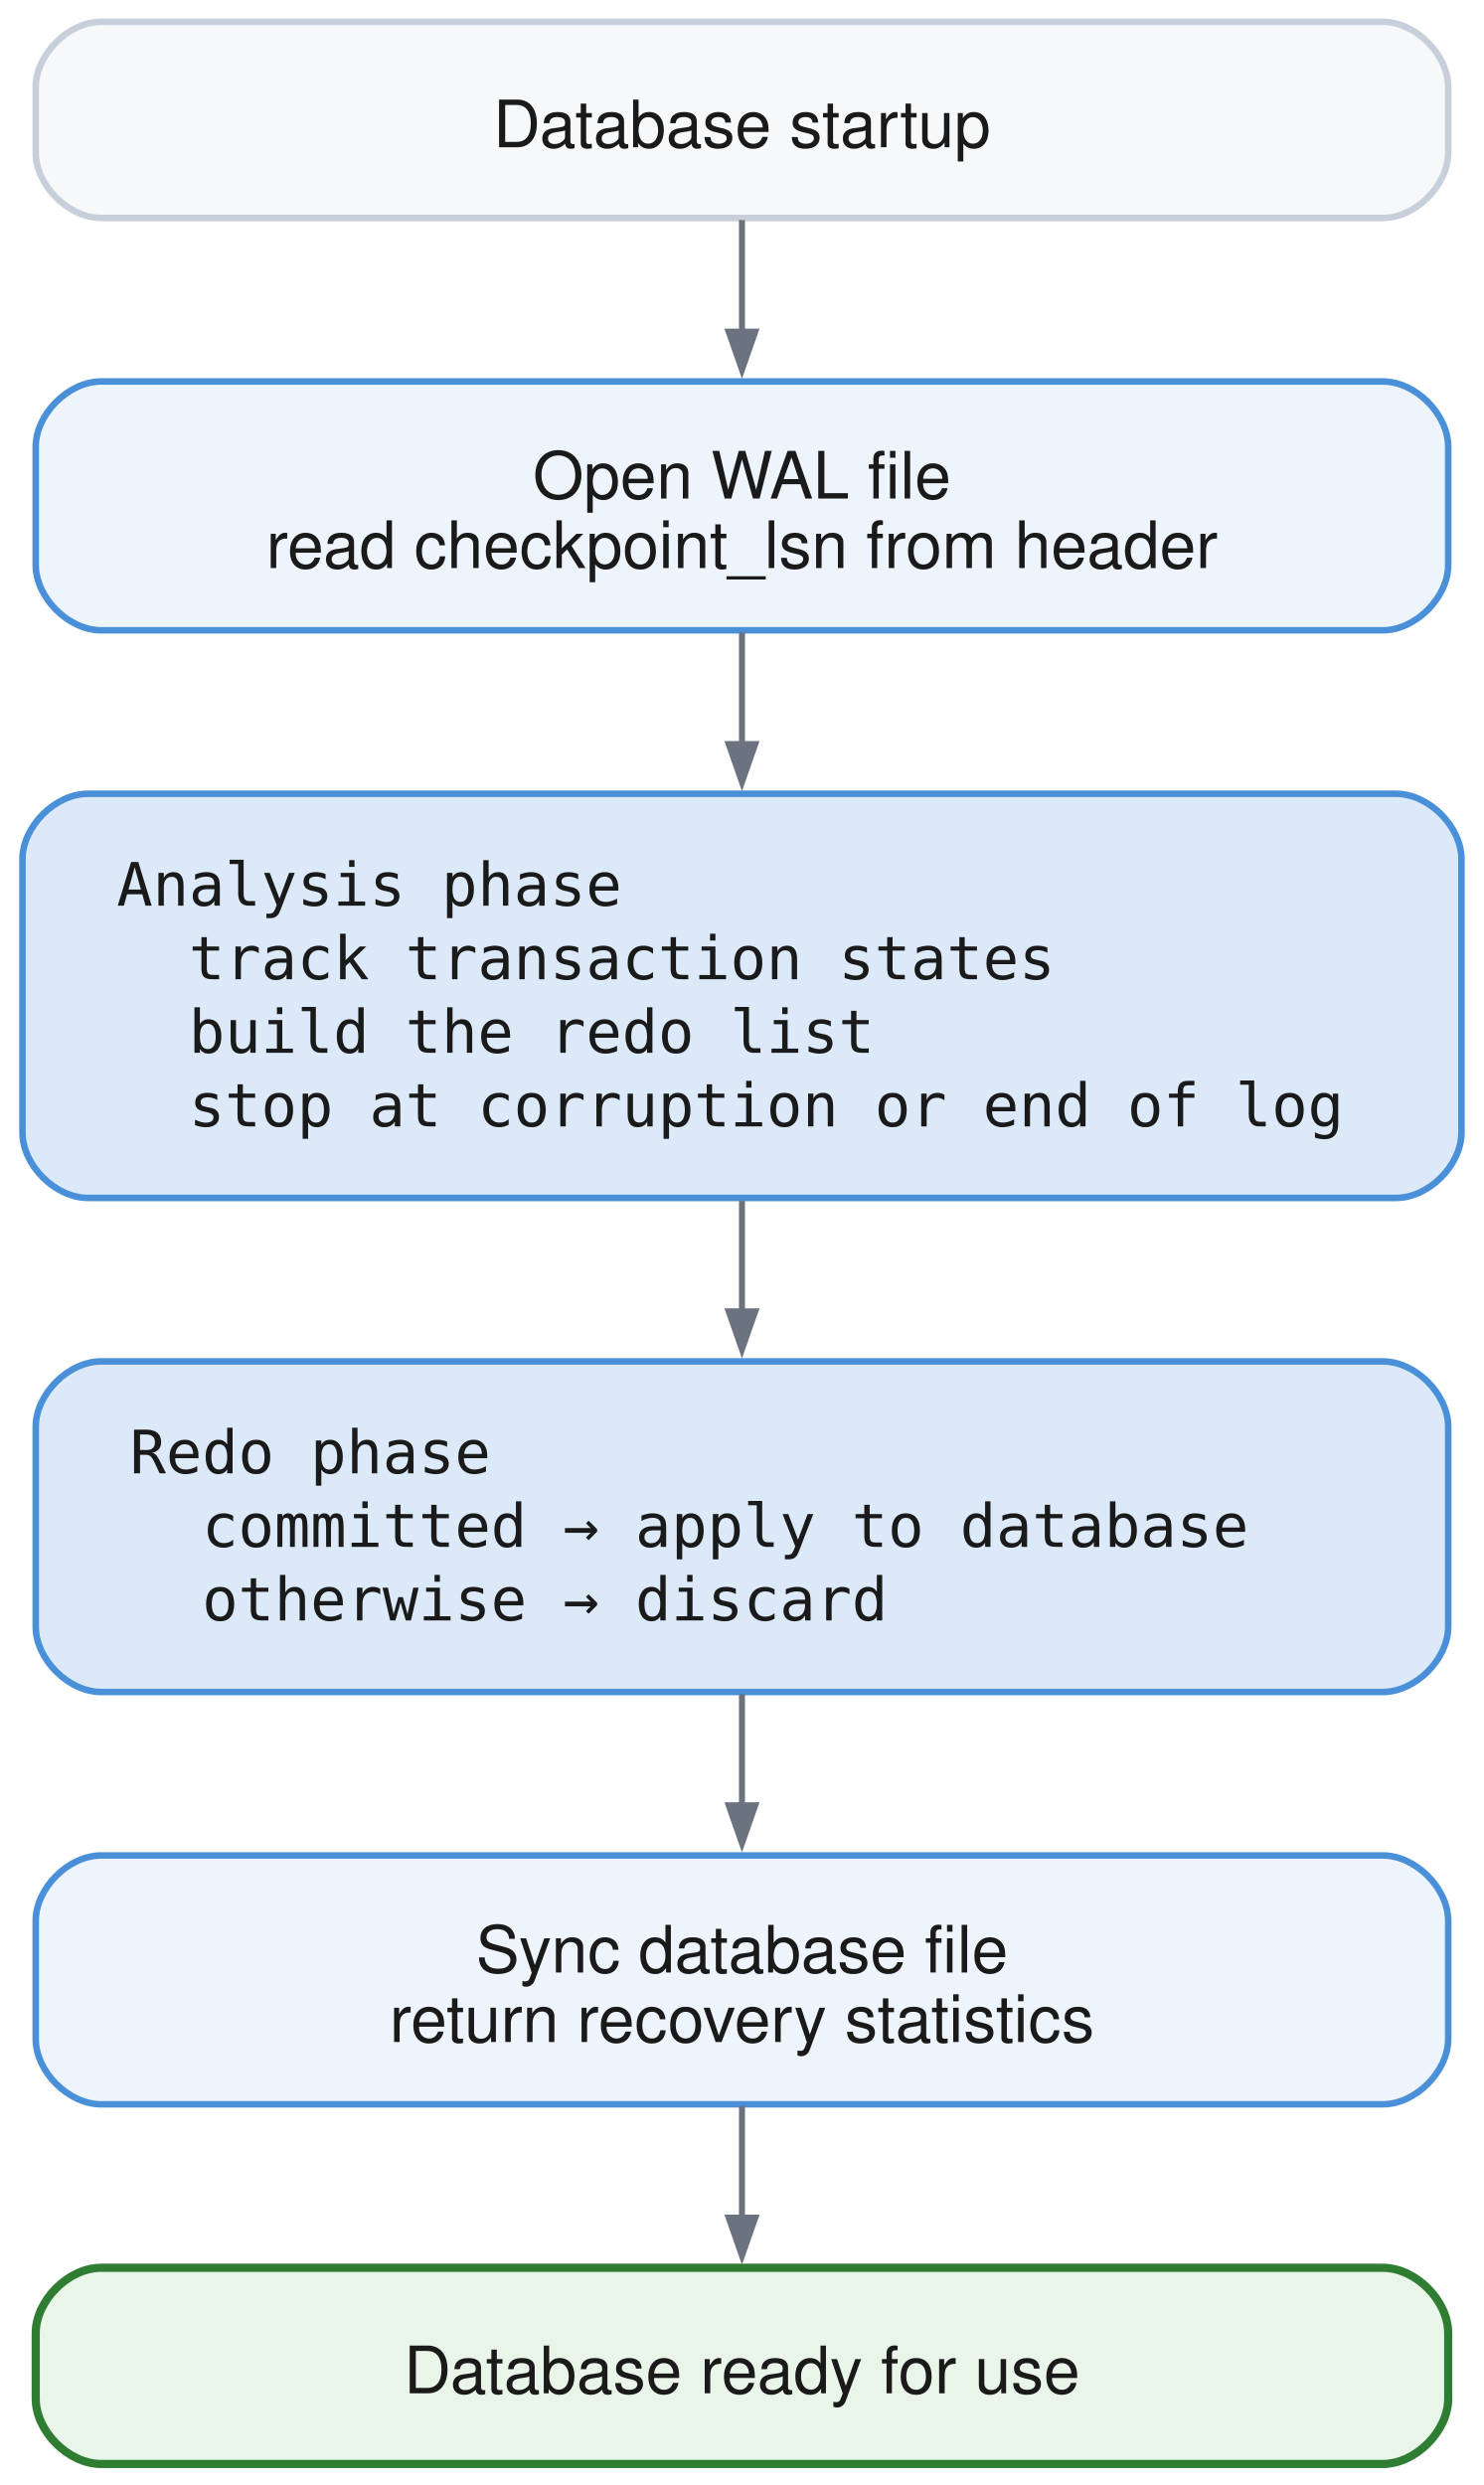
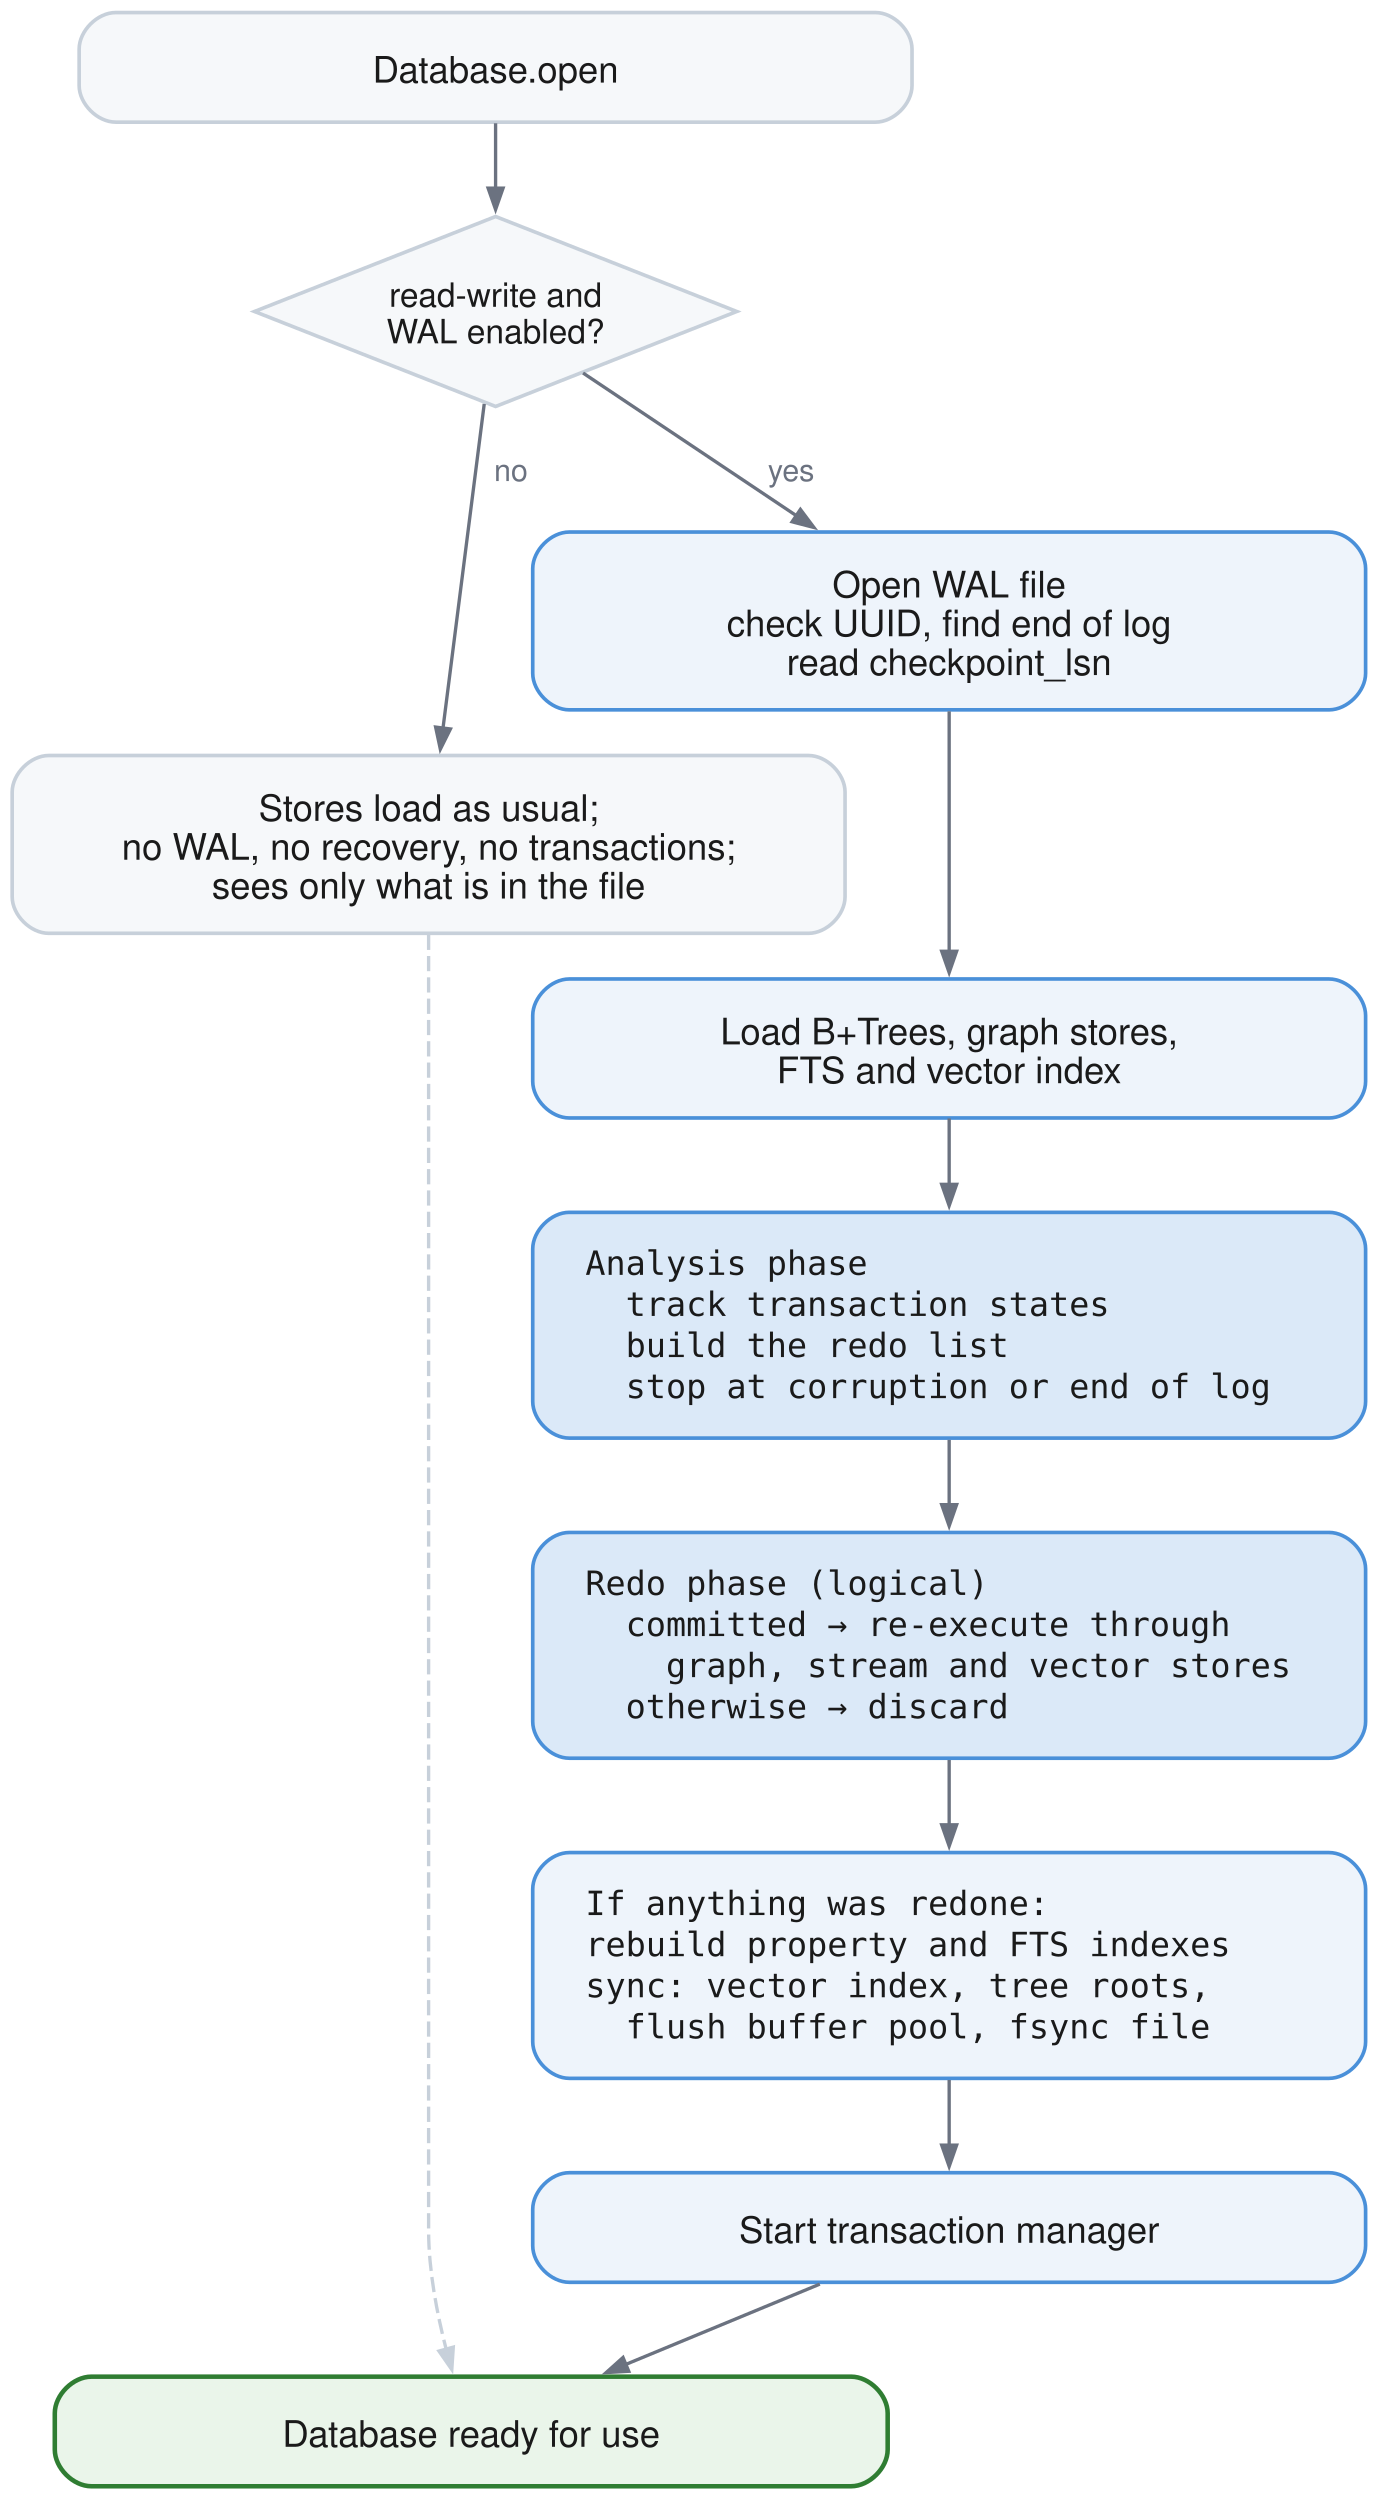
- <svg xmlns="http://www.w3.org/2000/svg" width="363" height="608" viewBox="0.00 0.00 272.00 456.00">
-   <g id="graph0" class="graph" transform="scale(1 1) rotate(0) translate(4 452.14)">
+ <svg xmlns="http://www.w3.org/2000/svg" width="604" height="1095" viewBox="0.00 0.00 453.00 821.00">
+   <g id="graph0" class="graph" transform="scale(1 1) rotate(0) translate(4 816.61)">
    <g id="node1" class="node">
-       <path fill="#f6f8fa" stroke="#c7d0da" stroke-width="1.2" d="M249.63,-448.14C249.63,-448.14 14.43,-448.14 14.43,-448.14 8.43,-448.14 2.43,-442.14 2.43,-436.14 2.43,-436.14 2.43,-424.14 2.43,-424.14 2.43,-418.14 8.43,-412.14 14.43,-412.14 14.43,-412.14 249.63,-412.14 249.63,-412.14 255.63,-412.14 261.63,-418.14 261.63,-424.14 261.63,-424.14 261.63,-436.14 261.63,-436.14 261.63,-442.14 255.63,-448.14 249.63,-448.14" />
-       <text xml:space="preserve" text-anchor="middle" x="132.03" y="-425.12" font-family="Helvetica,Arial,sans-serif" font-size="12.00" fill="#1a1a1a">Database startup</text>
+       <path fill="#f6f8fa" stroke="#c7d0da" stroke-width="1.2" d="M283.6,-812.61C283.6,-812.61 34,-812.61 34,-812.61 28,-812.61 22,-806.61 22,-800.61 22,-800.61 22,-788.61 22,-788.61 22,-782.61 28,-776.61 34,-776.61 34,-776.61 283.6,-776.61 283.6,-776.61 289.6,-776.61 295.6,-782.61 295.6,-788.61 295.6,-788.61 295.6,-800.61 295.6,-800.61 295.6,-806.61 289.6,-812.61 283.6,-812.61" />
+       <text xml:space="preserve" text-anchor="middle" x="158.8" y="-789.59" font-family="Helvetica,Arial,sans-serif" font-size="12.00" fill="#1a1a1a">Database.open</text>
    </g>
    <g id="node2" class="node">
-       <path fill="#eef4fb" stroke="#4a90d9" stroke-width="1.2" d="M249.63,-382.14C249.63,-382.14 14.43,-382.14 14.43,-382.14 8.43,-382.14 2.43,-376.14 2.43,-370.14 2.43,-370.14 2.43,-348.48 2.43,-348.48 2.43,-342.48 8.43,-336.48 14.43,-336.48 14.43,-336.48 249.63,-336.48 249.63,-336.48 255.63,-336.48 261.63,-342.48 261.63,-348.48 261.63,-348.48 261.63,-370.14 261.63,-370.14 261.63,-376.14 255.63,-382.14 249.63,-382.14" />
-       <text xml:space="preserve" text-anchor="middle" x="132.03" y="-360.66" font-family="Helvetica,Arial,sans-serif" font-size="12.00" fill="#1a1a1a">Open WAL file</text>
-       <text xml:space="preserve" text-anchor="middle" x="132.03" y="-347.91" font-family="Helvetica,Arial,sans-serif" font-size="12.00" fill="#1a1a1a">read checkpoint_lsn from header</text>
+       <polygon fill="#f6f8fa" stroke="#c7d0da" stroke-width="1.2" points="158.8,-745.61 79.6,-714.41 158.8,-683.21 238,-714.41 158.8,-745.61" />
+       <text xml:space="preserve" text-anchor="middle" x="158.8" y="-715.96" font-family="Helvetica,Arial,sans-serif" font-size="11.00" fill="#1a1a1a">read-write and</text>
+       <text xml:space="preserve" text-anchor="middle" x="158.8" y="-703.96" font-family="Helvetica,Arial,sans-serif" font-size="11.00" fill="#1a1a1a">WAL enabled?</text>
    </g>
    <g id="edge1" class="edge">
-       <path fill="none" stroke="#6b7280" stroke-width="1.1" d="M132.03,-411.77C132.03,-405.42 132.03,-398.02 132.03,-390.86" />
-       <polygon fill="#6b7280" stroke="#6b7280" stroke-width="1.1" points="134.48,-391.29 132.03,-384.29 129.58,-391.29 134.48,-391.29" />
+       <path fill="none" stroke="#6b7280" stroke-width="1.1" d="M158.8,-776.25C158.8,-769.78 158.8,-762.13 158.8,-754.49" />
+       <polygon fill="#6b7280" stroke="#6b7280" stroke-width="1.1" points="161.25,-754.92 158.8,-747.92 156.35,-754.92 161.25,-754.92" />
    </g>
    <g id="node3" class="node">
-       <path fill="#dbe9f8" stroke="#4a90d9" stroke-width="1.2" d="M252.06,-306.48C252.06,-306.48 12,-306.48 12,-306.48 6,-306.48 0,-300.48 0,-294.48 0,-294.48 0,-244.32 0,-244.32 0,-238.32 6,-232.32 12,-232.32 12,-232.32 252.06,-232.32 252.06,-232.32 258.06,-232.32 264.06,-238.32 264.06,-244.32 264.06,-244.32 264.06,-294.48 264.06,-294.48 264.06,-300.48 258.06,-306.48 252.06,-306.48" />
-       <text xml:space="preserve" text-anchor="start" x="17.28" y="-285.95" font-family="Menlo,Consolas,monospace" font-size="11.00" fill="#1a1a1a">Analysis phase</text>
-       <text xml:space="preserve" text-anchor="start" x="17.28" y="-272.45" font-family="Menlo,Consolas,monospace" font-size="11.00" fill="#1a1a1a">  track transaction states</text>
-       <text xml:space="preserve" text-anchor="start" x="17.28" y="-258.95" font-family="Menlo,Consolas,monospace" font-size="11.00" fill="#1a1a1a">  build the redo list</text>
-       <text xml:space="preserve" text-anchor="start" x="17.28" y="-245.45" font-family="Menlo,Consolas,monospace" font-size="11.00" fill="#1a1a1a">  stop at corruption or end of log</text>
+       <path fill="#f6f8fa" stroke="#c7d0da" stroke-width="1.2" d="M261.6,-568.55C261.6,-568.55 12,-568.55 12,-568.55 6,-568.55 0,-562.55 0,-556.55 0,-556.55 0,-522.14 0,-522.14 0,-516.14 6,-510.14 12,-510.14 12,-510.14 261.6,-510.14 261.6,-510.14 267.6,-510.14 273.6,-516.14 273.6,-522.14 273.6,-522.14 273.6,-556.55 273.6,-556.55 273.6,-562.55 267.6,-568.55 261.6,-568.55" />
+       <text xml:space="preserve" text-anchor="middle" x="136.8" y="-547.07" font-family="Helvetica,Arial,sans-serif" font-size="12.00" fill="#1a1a1a">Stores load as usual;</text>
+       <text xml:space="preserve" text-anchor="middle" x="136.8" y="-534.32" font-family="Helvetica,Arial,sans-serif" font-size="12.00" fill="#1a1a1a">no WAL, no recovery, no transactions;</text>
+       <text xml:space="preserve" text-anchor="middle" x="136.8" y="-521.57" font-family="Helvetica,Arial,sans-serif" font-size="12.00" fill="#1a1a1a">sees only what is in the file</text>
    </g>
    <g id="edge2" class="edge">
-       <path fill="none" stroke="#6b7280" stroke-width="1.1" d="M132.03,-336.13C132.03,-329.77 132.03,-322.59 132.03,-315.38" />
-       <polygon fill="#6b7280" stroke="#6b7280" stroke-width="1.1" points="134.48,-315.61 132.03,-308.61 129.58,-315.61 134.48,-315.61" />
+       <path fill="none" stroke="#6b7280" stroke-width="1.1" d="M155.07,-684.05C151.32,-654.57 145.54,-609.07 141.48,-577.18" />
+       <polygon fill="#6b7280" stroke="#6b7280" stroke-width="1.1" points="143.96,-577.27 140.65,-570.63 139.1,-577.89 143.96,-577.27" />
+       <text xml:space="preserve" text-anchor="middle" x="161.06" y="-658.71" font-family="Helvetica,Arial,sans-serif" font-size="10.00" fill="#6b7280">  no</text>
    </g>
    <g id="node4" class="node">
-       <path fill="#dbe9f8" stroke="#4a90d9" stroke-width="1.2" d="M249.63,-202.32C249.63,-202.32 14.43,-202.32 14.43,-202.32 8.43,-202.32 2.43,-196.32 2.43,-190.32 2.43,-190.32 2.43,-153.66 2.43,-153.66 2.43,-147.66 8.43,-141.66 14.43,-141.66 14.43,-141.66 249.63,-141.66 249.63,-141.66 255.63,-141.66 261.63,-147.66 261.63,-153.66 261.63,-153.66 261.63,-190.32 261.63,-190.32 261.63,-196.32 255.63,-202.32 249.63,-202.32" />
-       <text xml:space="preserve" text-anchor="start" x="19.71" y="-181.79" font-family="Menlo,Consolas,monospace" font-size="11.00" fill="#1a1a1a">Redo phase</text>
-       <text xml:space="preserve" text-anchor="start" x="19.71" y="-168.29" font-family="Menlo,Consolas,monospace" font-size="11.00" fill="#1a1a1a">  committed → apply to database</text>
-       <text xml:space="preserve" text-anchor="start" x="19.71" y="-154.79" font-family="Menlo,Consolas,monospace" font-size="11.00" fill="#1a1a1a">  otherwise → discard</text>
+       <path fill="#eef4fb" stroke="#4a90d9" stroke-width="1.2" d="M432.6,-641.96C432.6,-641.96 183,-641.96 183,-641.96 177,-641.96 171,-635.96 171,-629.96 171,-629.96 171,-595.55 171,-595.55 171,-589.55 177,-583.55 183,-583.55 183,-583.55 432.6,-583.55 432.6,-583.55 438.6,-583.55 444.6,-589.55 444.6,-595.55 444.6,-595.55 444.6,-629.96 444.6,-629.96 444.6,-635.96 438.6,-641.96 432.6,-641.96" />
+       <text xml:space="preserve" text-anchor="middle" x="307.8" y="-620.48" font-family="Helvetica,Arial,sans-serif" font-size="12.00" fill="#1a1a1a">Open WAL file</text>
+       <text xml:space="preserve" text-anchor="middle" x="307.8" y="-607.73" font-family="Helvetica,Arial,sans-serif" font-size="12.00" fill="#1a1a1a">check UUID, find end of log</text>
+       <text xml:space="preserve" text-anchor="middle" x="307.8" y="-594.98" font-family="Helvetica,Arial,sans-serif" font-size="12.00" fill="#1a1a1a">read checkpoint_lsn</text>
    </g>
    <g id="edge3" class="edge">
-       <path fill="none" stroke="#6b7280" stroke-width="1.1" d="M132.03,-231.78C132.03,-225.06 132.03,-218.02 132.03,-211.25" />
-       <polygon fill="#6b7280" stroke="#6b7280" stroke-width="1.1" points="134.48,-211.52 132.03,-204.52 129.58,-211.52 134.48,-211.52" />
+       <path fill="none" stroke="#6b7280" stroke-width="1.1" d="M187.53,-694.2C207.38,-680.92 234.3,-662.91 257.65,-647.3" />
+       <polygon fill="#6b7280" stroke="#6b7280" stroke-width="1.1" points="258.93,-649.39 263.38,-643.46 256.2,-645.32 258.93,-649.39" />
+       <text xml:space="preserve" text-anchor="middle" x="253.1" y="-658.71" font-family="Helvetica,Arial,sans-serif" font-size="10.00" fill="#6b7280">  yes</text>
+     </g>
+     <g id="node10" class="node">
+       <path fill="#eaf5ea" stroke="#2f7d32" stroke-width="1.5" d="M275.6,-36C275.6,-36 26,-36 26,-36 20,-36 14,-30 14,-24 14,-24 14,-12 14,-12 14,-6 20,0 26,0 26,0 275.6,0 275.6,0 281.6,0 287.6,-6 287.6,-12 287.6,-12 287.6,-24 287.6,-24 287.6,-30 281.6,-36 275.6,-36" />
+       <text xml:space="preserve" text-anchor="middle" x="150.8" y="-12.97" font-family="Helvetica,Arial,sans-serif" font-size="12.00" fill="#1a1a1a">Database ready for use</text>
+     </g>
+     <g id="edge10" class="edge">
+       <path fill="none" stroke="#c7d0da" stroke-width="1.1" stroke-dasharray="5,2" d="M136.8,-509.69C136.8,-488.83 136.8,-459.91 136.8,-434.48 136.8,-434.48 136.8,-434.48 136.8,-84 136.8,-70.9 139.55,-56.65 142.61,-44.83" />
+       <polygon fill="#c7d0da" stroke="#c7d0da" stroke-width="1.1" points="144.91,-45.72 144.42,-38.32 140.19,-44.41 144.91,-45.72" />
    </g>
    <g id="node5" class="node">
-       <path fill="#eef4fb" stroke="#4a90d9" stroke-width="1.2" d="M249.63,-111.66C249.63,-111.66 14.43,-111.66 14.43,-111.66 8.43,-111.66 2.43,-105.66 2.43,-99.66 2.43,-99.66 2.43,-78 2.43,-78 2.43,-72 8.43,-66 14.43,-66 14.43,-66 249.63,-66 249.63,-66 255.63,-66 261.63,-72 261.63,-78 261.63,-78 261.63,-99.66 261.63,-99.66 261.63,-105.66 255.63,-111.66 249.63,-111.66" />
-       <text xml:space="preserve" text-anchor="middle" x="132.03" y="-90.18" font-family="Helvetica,Arial,sans-serif" font-size="12.00" fill="#1a1a1a">Sync database file</text>
-       <text xml:space="preserve" text-anchor="middle" x="132.03" y="-77.43" font-family="Helvetica,Arial,sans-serif" font-size="12.00" fill="#1a1a1a">return recovery statistics</text>
+       <path fill="#eef4fb" stroke="#4a90d9" stroke-width="1.2" d="M432.6,-495.14C432.6,-495.14 183,-495.14 183,-495.14 177,-495.14 171,-489.14 171,-483.14 171,-483.14 171,-461.48 171,-461.48 171,-455.48 177,-449.48 183,-449.48 183,-449.48 432.6,-449.48 432.6,-449.48 438.6,-449.48 444.6,-455.48 444.6,-461.48 444.6,-461.48 444.6,-483.14 444.6,-483.14 444.6,-489.14 438.6,-495.14 432.6,-495.14" />
+       <text xml:space="preserve" text-anchor="middle" x="307.8" y="-473.66" font-family="Helvetica,Arial,sans-serif" font-size="12.00" fill="#1a1a1a">Load B+Trees, graph stores,</text>
+       <text xml:space="preserve" text-anchor="middle" x="307.8" y="-460.91" font-family="Helvetica,Arial,sans-serif" font-size="12.00" fill="#1a1a1a">FTS and vector index</text>
    </g>
    <g id="edge4" class="edge">
-       <path fill="none" stroke="#6b7280" stroke-width="1.1" d="M132.03,-141.23C132.03,-134.49 132.03,-127.31 132.03,-120.53" />
-       <polygon fill="#6b7280" stroke="#6b7280" stroke-width="1.1" points="134.48,-120.88 132.03,-113.88 129.58,-120.88 134.48,-120.88" />
+       <path fill="none" stroke="#6b7280" stroke-width="1.1" d="M307.8,-583.07C307.8,-560.03 307.8,-527.75 307.8,-504.16" />
+       <polygon fill="#6b7280" stroke="#6b7280" stroke-width="1.1" points="310.25,-504.25 307.8,-497.25 305.35,-504.25 310.25,-504.25" />
    </g>
    <g id="node6" class="node">
-       <path fill="#eaf5ea" stroke="#2f7d32" stroke-width="1.5" d="M249.63,-36C249.63,-36 14.43,-36 14.43,-36 8.43,-36 2.43,-30 2.43,-24 2.43,-24 2.43,-12 2.43,-12 2.43,-6 8.43,0 14.43,0 14.43,0 249.63,0 249.63,0 255.63,0 261.63,-6 261.63,-12 261.63,-12 261.63,-24 261.63,-24 261.63,-30 255.63,-36 249.63,-36" />
-       <text xml:space="preserve" text-anchor="middle" x="132.03" y="-12.97" font-family="Helvetica,Arial,sans-serif" font-size="12.00" fill="#1a1a1a">Database ready for use</text>
+       <path fill="#dbe9f8" stroke="#4a90d9" stroke-width="1.2" d="M432.6,-418.48C432.6,-418.48 183,-418.48 183,-418.48 177,-418.48 171,-412.48 171,-406.48 171,-406.48 171,-356.32 171,-356.32 171,-350.32 177,-344.32 183,-344.32 183,-344.32 432.6,-344.32 432.6,-344.32 438.6,-344.32 444.6,-350.32 444.6,-356.32 444.6,-356.32 444.6,-406.48 444.6,-406.48 444.6,-412.48 438.6,-418.48 432.6,-418.48" />
+       <text xml:space="preserve" text-anchor="start" x="188.28" y="-397.95" font-family="Menlo,Consolas,monospace" font-size="11.00" fill="#1a1a1a">Analysis phase</text>
+       <text xml:space="preserve" text-anchor="start" x="188.28" y="-384.45" font-family="Menlo,Consolas,monospace" font-size="11.00" fill="#1a1a1a">  track transaction states</text>
+       <text xml:space="preserve" text-anchor="start" x="188.28" y="-370.95" font-family="Menlo,Consolas,monospace" font-size="11.00" fill="#1a1a1a">  build the redo list</text>
+       <text xml:space="preserve" text-anchor="start" x="188.28" y="-357.45" font-family="Menlo,Consolas,monospace" font-size="11.00" fill="#1a1a1a">  stop at corruption or end of log</text>
    </g>
    <g id="edge5" class="edge">
-       <path fill="none" stroke="#6b7280" stroke-width="1.1" d="M132.03,-65.67C132.03,-59.04 132.03,-51.71 132.03,-44.86" />
-       <polygon fill="#6b7280" stroke="#6b7280" stroke-width="1.1" points="134.48,-45.2 132.03,-38.2 129.58,-45.2 134.48,-45.2" />
+       <path fill="none" stroke="#6b7280" stroke-width="1.1" d="M307.8,-449.33C307.8,-442.61 307.8,-434.96 307.8,-427.29" />
+       <polygon fill="#6b7280" stroke="#6b7280" stroke-width="1.1" points="310.25,-427.67 307.8,-420.67 305.35,-427.67 310.25,-427.67" />
+     </g>
+     <g id="node7" class="node">
+       <path fill="#dbe9f8" stroke="#4a90d9" stroke-width="1.2" d="M432.6,-313.32C432.6,-313.32 183,-313.32 183,-313.32 177,-313.32 171,-307.32 171,-301.32 171,-301.32 171,-251.16 171,-251.16 171,-245.16 177,-239.16 183,-239.16 183,-239.16 432.6,-239.16 432.6,-239.16 438.6,-239.16 444.6,-245.16 444.6,-251.16 444.6,-251.16 444.6,-301.32 444.6,-301.32 444.6,-307.32 438.6,-313.32 432.6,-313.32" />
+       <text xml:space="preserve" text-anchor="start" x="188.28" y="-292.79" font-family="Menlo,Consolas,monospace" font-size="11.00" fill="#1a1a1a">Redo phase (logical)</text>
+       <text xml:space="preserve" text-anchor="start" x="188.28" y="-279.29" font-family="Menlo,Consolas,monospace" font-size="11.00" fill="#1a1a1a">  committed → re-execute through</text>
+       <text xml:space="preserve" text-anchor="start" x="188.28" y="-265.79" font-family="Menlo,Consolas,monospace" font-size="11.00" fill="#1a1a1a">    graph, stream and vector stores</text>
+       <text xml:space="preserve" text-anchor="start" x="188.28" y="-252.29" font-family="Menlo,Consolas,monospace" font-size="11.00" fill="#1a1a1a">  otherwise → discard</text>
+     </g>
+     <g id="edge6" class="edge">
+       <path fill="none" stroke="#6b7280" stroke-width="1.1" d="M307.8,-343.74C307.8,-336.75 307.8,-329.35 307.8,-322.14" />
+       <polygon fill="#6b7280" stroke="#6b7280" stroke-width="1.1" points="310.25,-322.45 307.8,-315.45 305.35,-322.45 310.25,-322.45" />
+     </g>
+     <g id="node8" class="node">
+       <path fill="#eef4fb" stroke="#4a90d9" stroke-width="1.2" d="M432.6,-208.16C432.6,-208.16 183,-208.16 183,-208.16 177,-208.16 171,-202.16 171,-196.16 171,-196.16 171,-146 171,-146 171,-140 177,-134 183,-134 183,-134 432.6,-134 432.6,-134 438.6,-134 444.6,-140 444.6,-146 444.6,-146 444.6,-196.16 444.6,-196.16 444.6,-202.16 438.6,-208.16 432.6,-208.16" />
+       <text xml:space="preserve" text-anchor="start" x="188.28" y="-187.63" font-family="Menlo,Consolas,monospace" font-size="11.00" fill="#1a1a1a">If anything was redone:</text>
+       <text xml:space="preserve" text-anchor="start" x="188.28" y="-174.13" font-family="Menlo,Consolas,monospace" font-size="11.00" fill="#1a1a1a">rebuild property and FTS indexes</text>
+       <text xml:space="preserve" text-anchor="start" x="188.28" y="-160.63" font-family="Menlo,Consolas,monospace" font-size="11.00" fill="#1a1a1a">sync: vector index, tree roots,</text>
+       <text xml:space="preserve" text-anchor="start" x="188.28" y="-147.13" font-family="Menlo,Consolas,monospace" font-size="11.00" fill="#1a1a1a">  flush buffer pool, fsync file</text>
+     </g>
+     <g id="edge7" class="edge">
+       <path fill="none" stroke="#6b7280" stroke-width="1.1" d="M307.8,-238.58C307.8,-231.59 307.8,-224.19 307.8,-216.98" />
+       <polygon fill="#6b7280" stroke="#6b7280" stroke-width="1.1" points="310.25,-217.29 307.8,-210.29 305.35,-217.29 310.25,-217.29" />
+     </g>
+     <g id="node9" class="node">
+       <path fill="#eef4fb" stroke="#4a90d9" stroke-width="1.2" d="M432.6,-103C432.6,-103 183,-103 183,-103 177,-103 171,-97 171,-91 171,-91 171,-79 171,-79 171,-73 177,-67 183,-67 183,-67 432.6,-67 432.6,-67 438.6,-67 444.6,-73 444.6,-79 444.6,-79 444.6,-91 444.6,-91 444.6,-97 438.6,-103 432.6,-103" />
+       <text xml:space="preserve" text-anchor="middle" x="307.8" y="-79.97" font-family="Helvetica,Arial,sans-serif" font-size="12.00" fill="#1a1a1a">Start transaction manager</text>
+     </g>
+     <g id="edge8" class="edge">
+       <path fill="none" stroke="#6b7280" stroke-width="1.1" d="M307.8,-133.45C307.8,-126.1 307.8,-118.54 307.8,-111.66" />
+       <polygon fill="#6b7280" stroke="#6b7280" stroke-width="1.1" points="310.25,-112.06 307.8,-105.06 305.35,-112.06 310.25,-112.06" />
+     </g>
+     <g id="edge9" class="edge">
+       <path fill="none" stroke="#6b7280" stroke-width="1.1" d="M265.31,-66.41C245.58,-58.24 221.98,-48.47 201.34,-39.93" />
+       <polygon fill="#6b7280" stroke="#6b7280" stroke-width="1.1" points="202.54,-37.77 195.13,-37.35 200.66,-42.3 202.54,-37.77" />
    </g>
  </g>
</svg>
